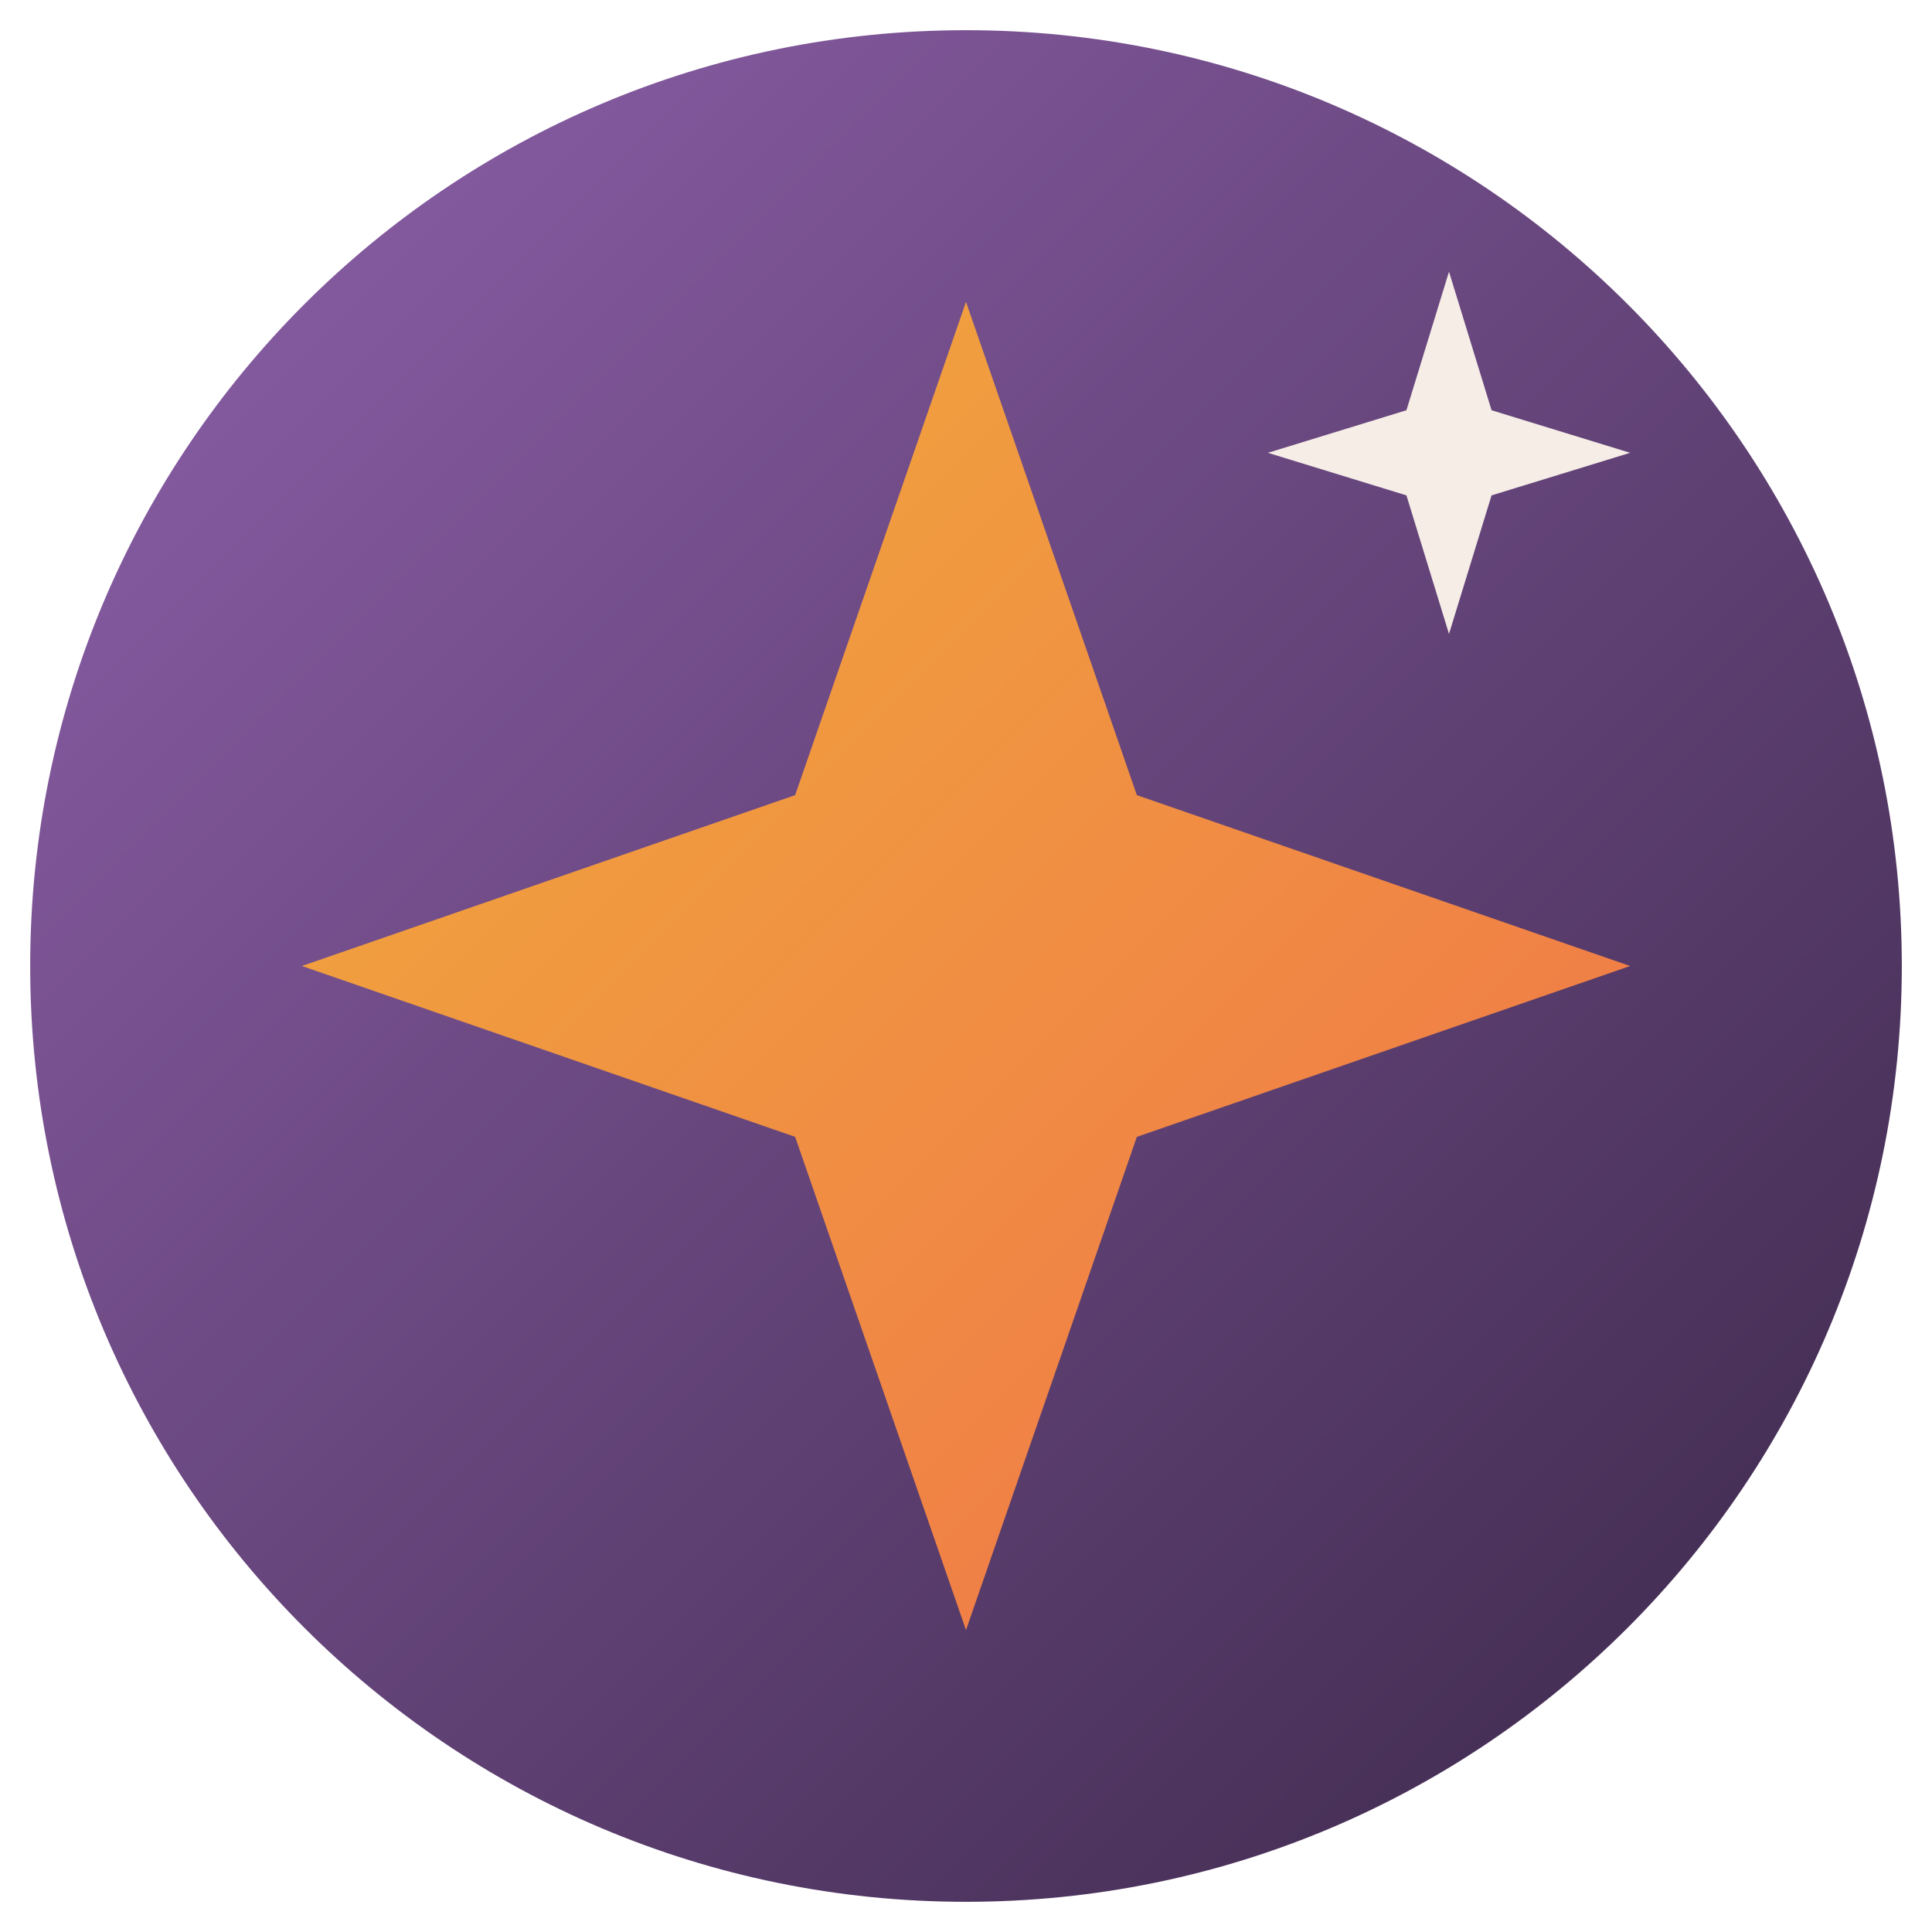
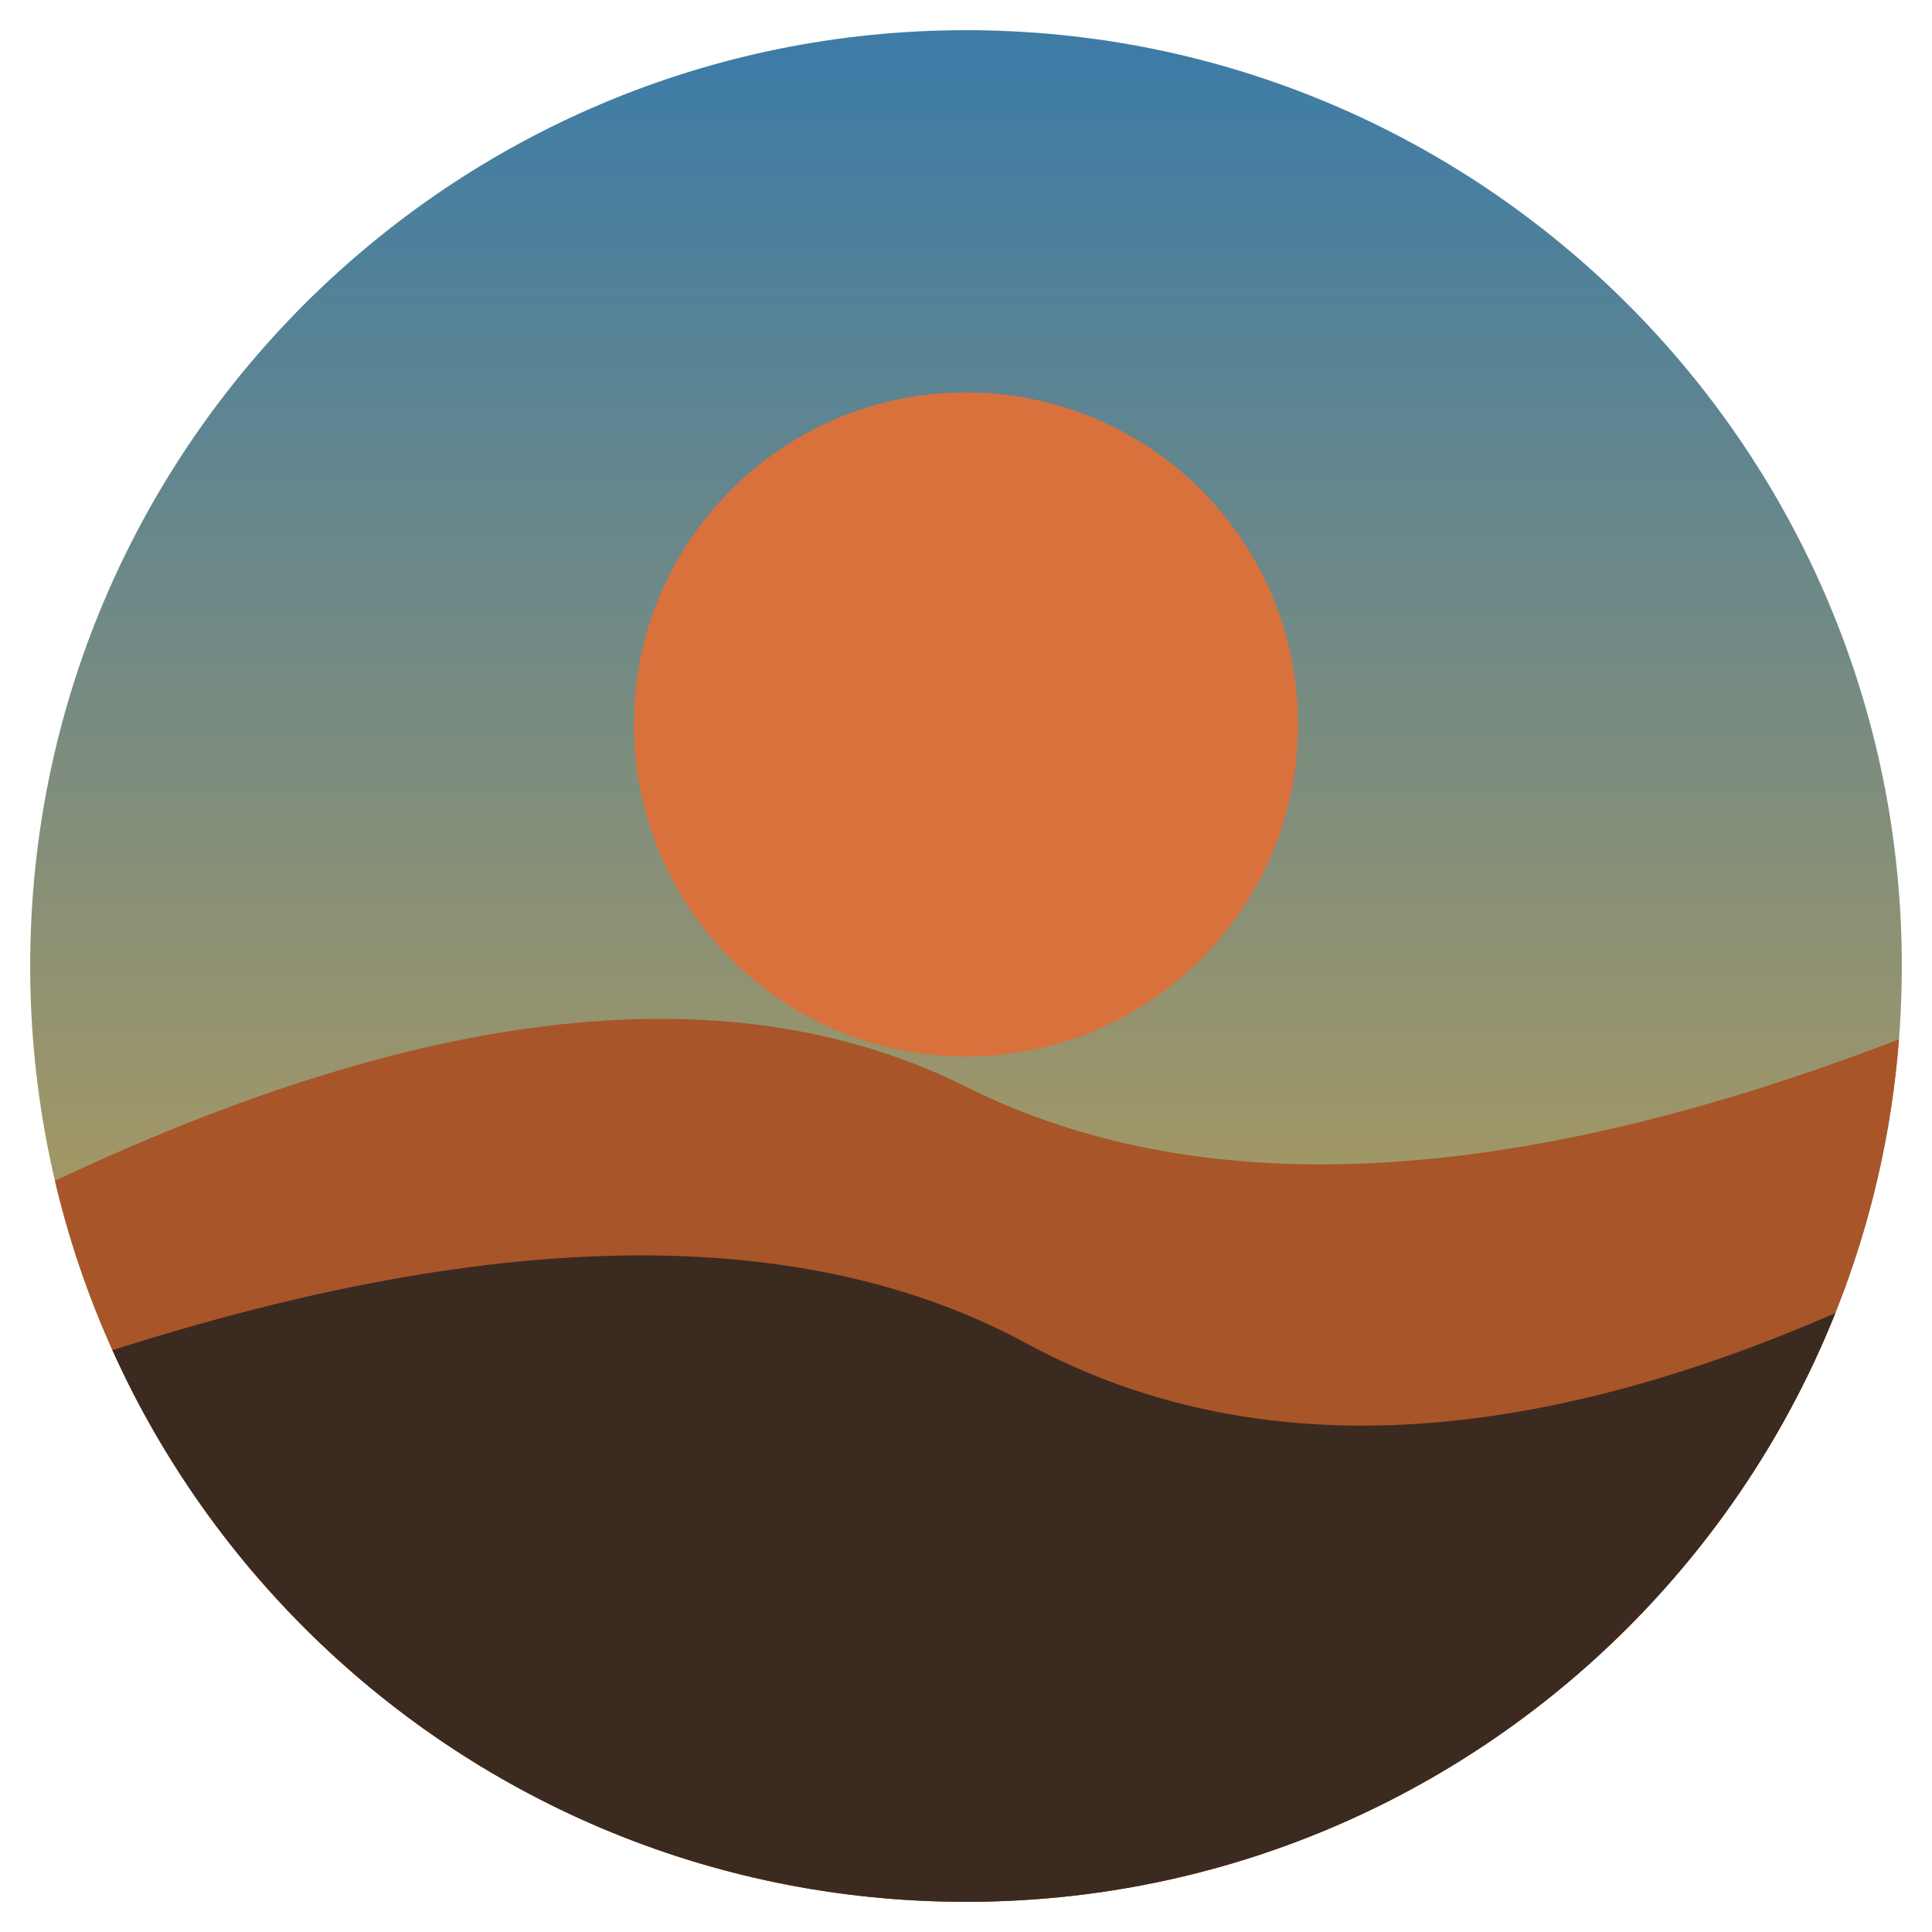
<svg xmlns="http://www.w3.org/2000/svg" viewBox="0 0 64 64">
  <defs>
-     <linearGradient id="bg" x1="4" y1="4" x2="60" y2="60" gradientUnits="userSpaceOnUse">
-       <stop offset="0" stop-color="#8C5FA8" />
-       <stop offset="1" stop-color="#3E2A4D" />
+     <linearGradient id="sky" x1="32" y1="2" x2="32" y2="62" gradientUnits="userSpaceOnUse">
+       <stop offset="0" stop-color="#3E7CA6" />
+       <stop offset="1" stop-color="#E0A83E" />
    </linearGradient>
-     <linearGradient id="spark" x1="10" y1="10" x2="54" y2="54" gradientUnits="userSpaceOnUse">
-       <stop offset="0" stop-color="#F0AD3B" />
-       <stop offset="1" stop-color="#F0714A" />
-     </linearGradient>
+     <clipPath id="circleClip">
+       <circle cx="32" cy="32" r="31" />
+     </clipPath>
  </defs>
-   <circle cx="32" cy="32" r="31" fill="url(#bg)" />
-   <path d="M32,10 L37.66,26.34 L54,32 L37.66,37.66 L32,54 L26.34,37.66 L10,32 L26.34,26.34 Z" fill="url(#spark)" />
-   <path d="M48,9 L49.41,13.59 L54,15 L49.41,16.41 L48,21 L46.59,16.41 L42,15 L46.59,13.59 Z" fill="#FDF6EC" opacity="0.95" />
+   <g clip-path="url(#circleClip)">
+     <circle cx="32" cy="32" r="31" fill="url(#sky)" />
+     <circle cx="32" cy="24" r="11" fill="#D9713D" />
+     <path d="M0,40 Q20,30 32,36 Q44,42 64,34 L64,64 L0,64 Z" fill="#A8552A" />
+     <path d="M0,46 Q22,38 34,44.5 Q46,51 64,42 L64,64 L0,64 Z" fill="#3B2A20" />
+   </g>
</svg>
